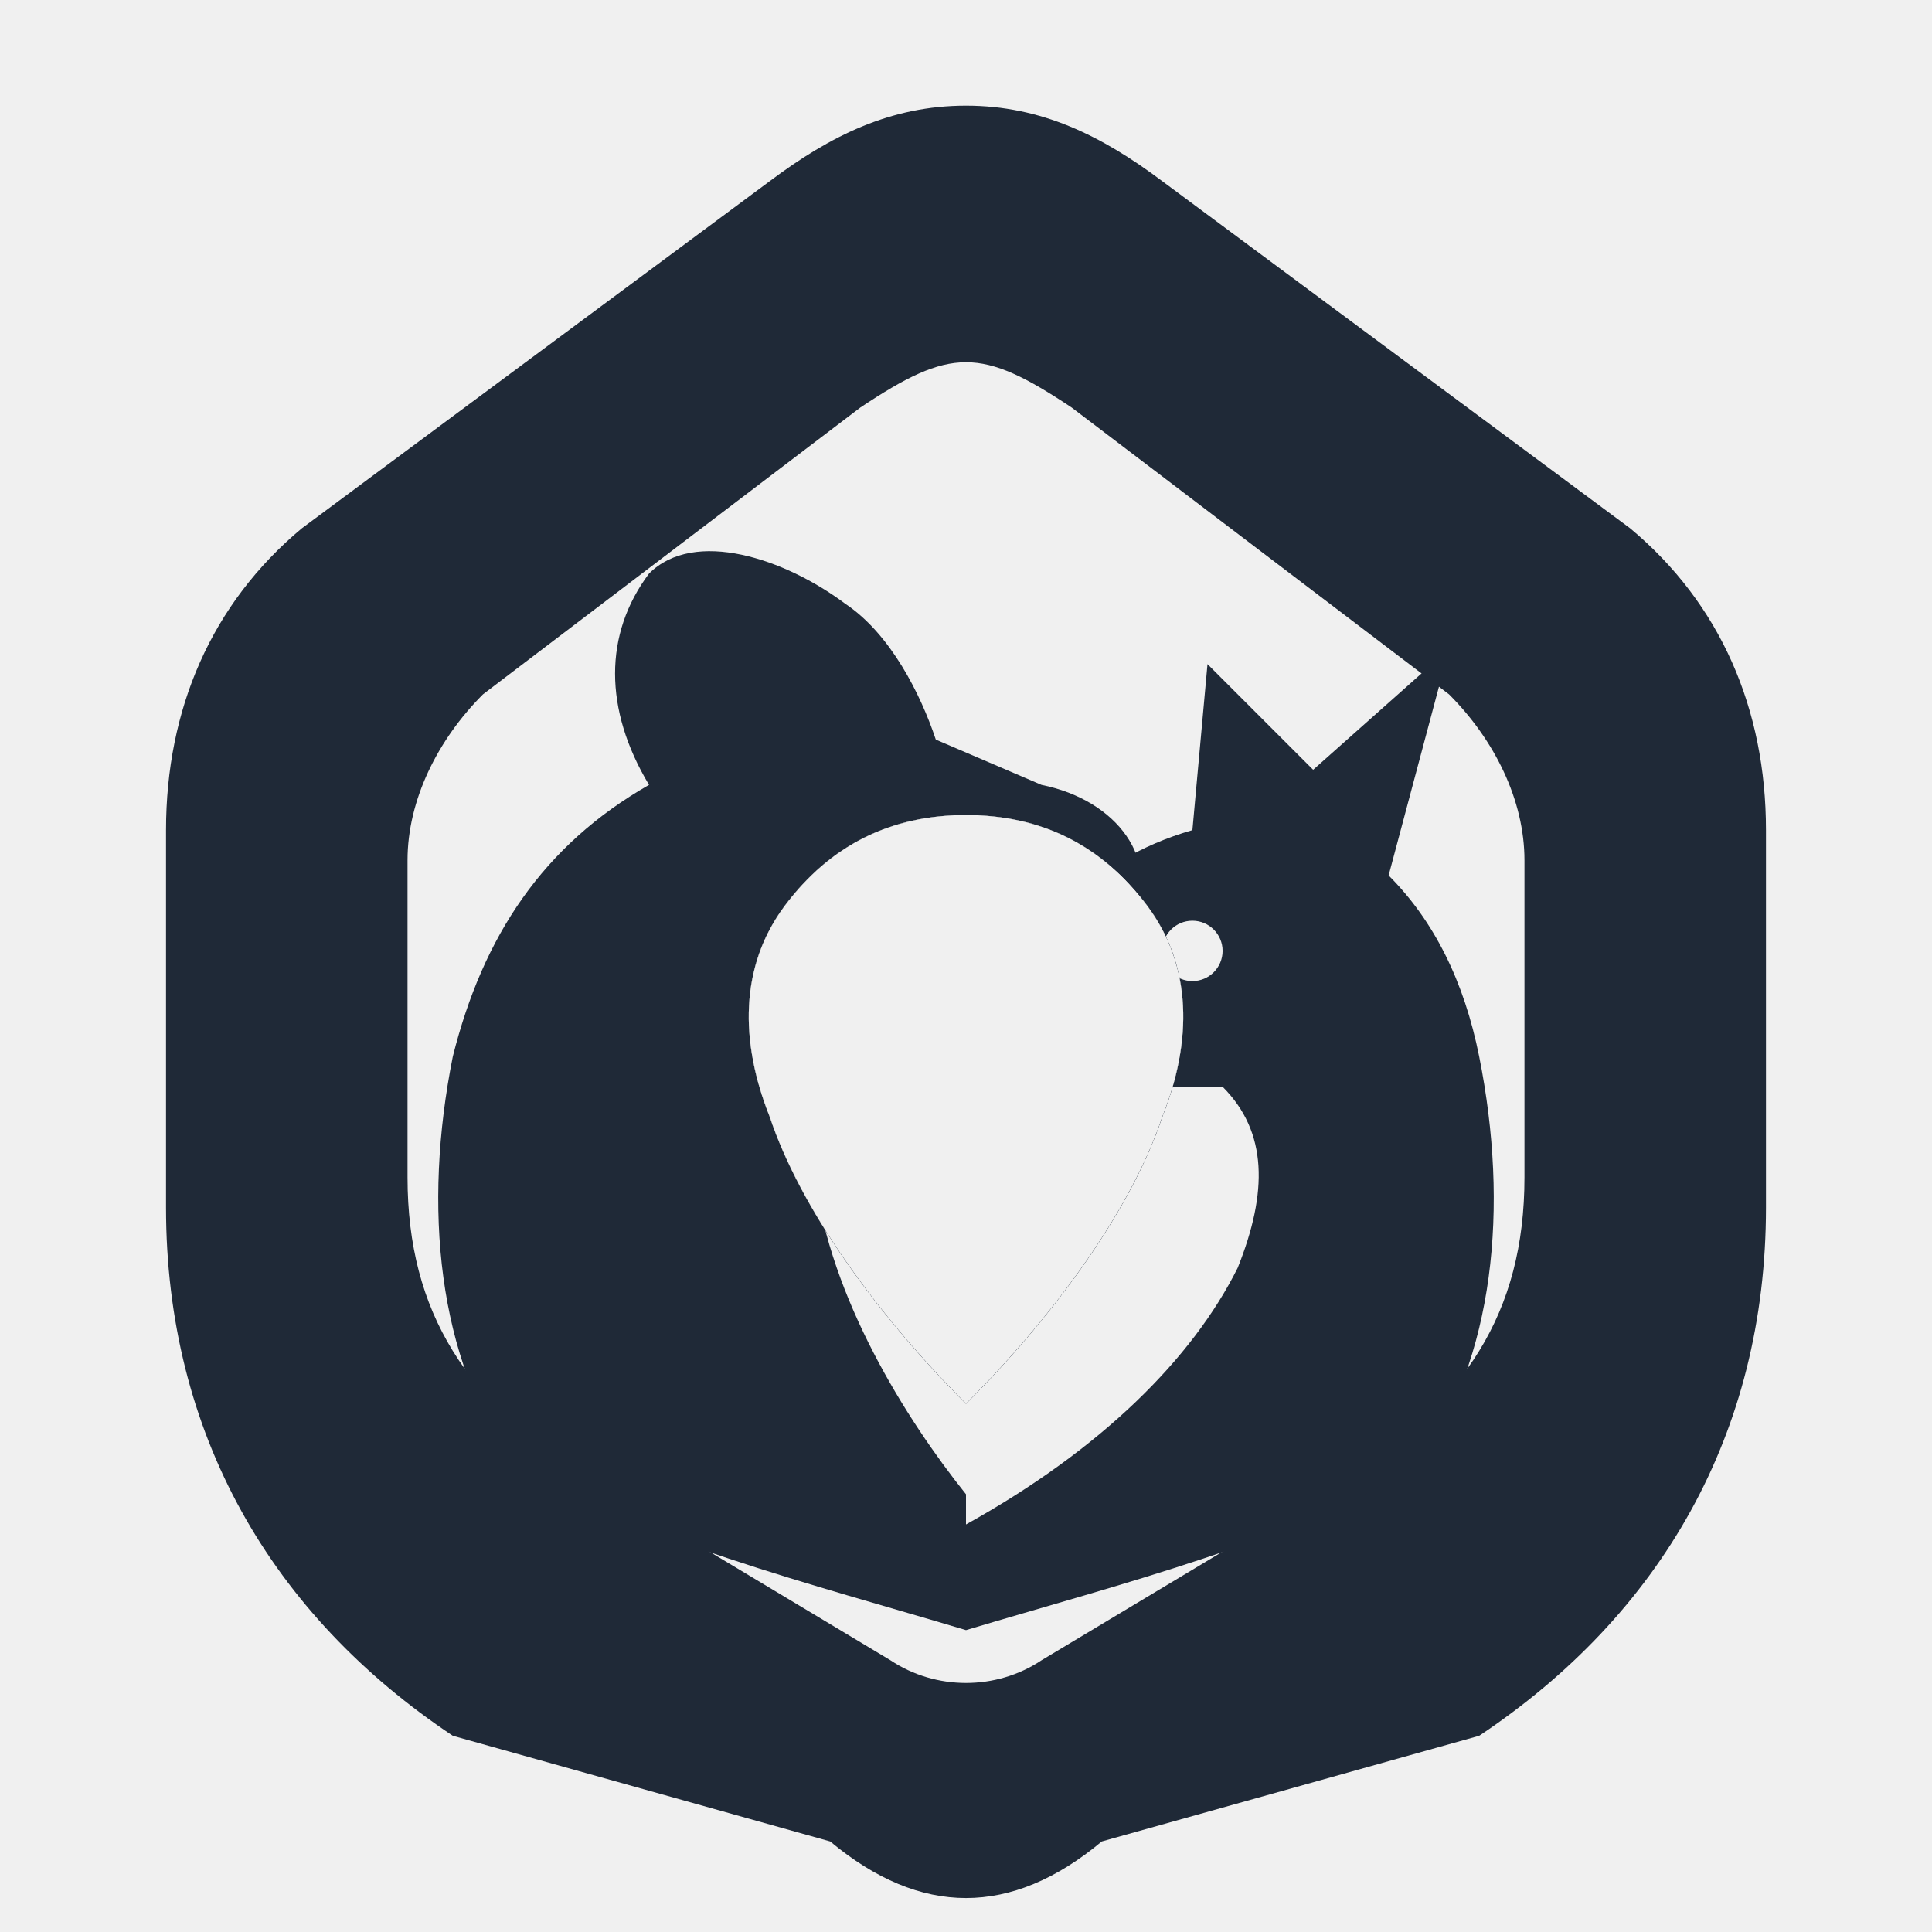
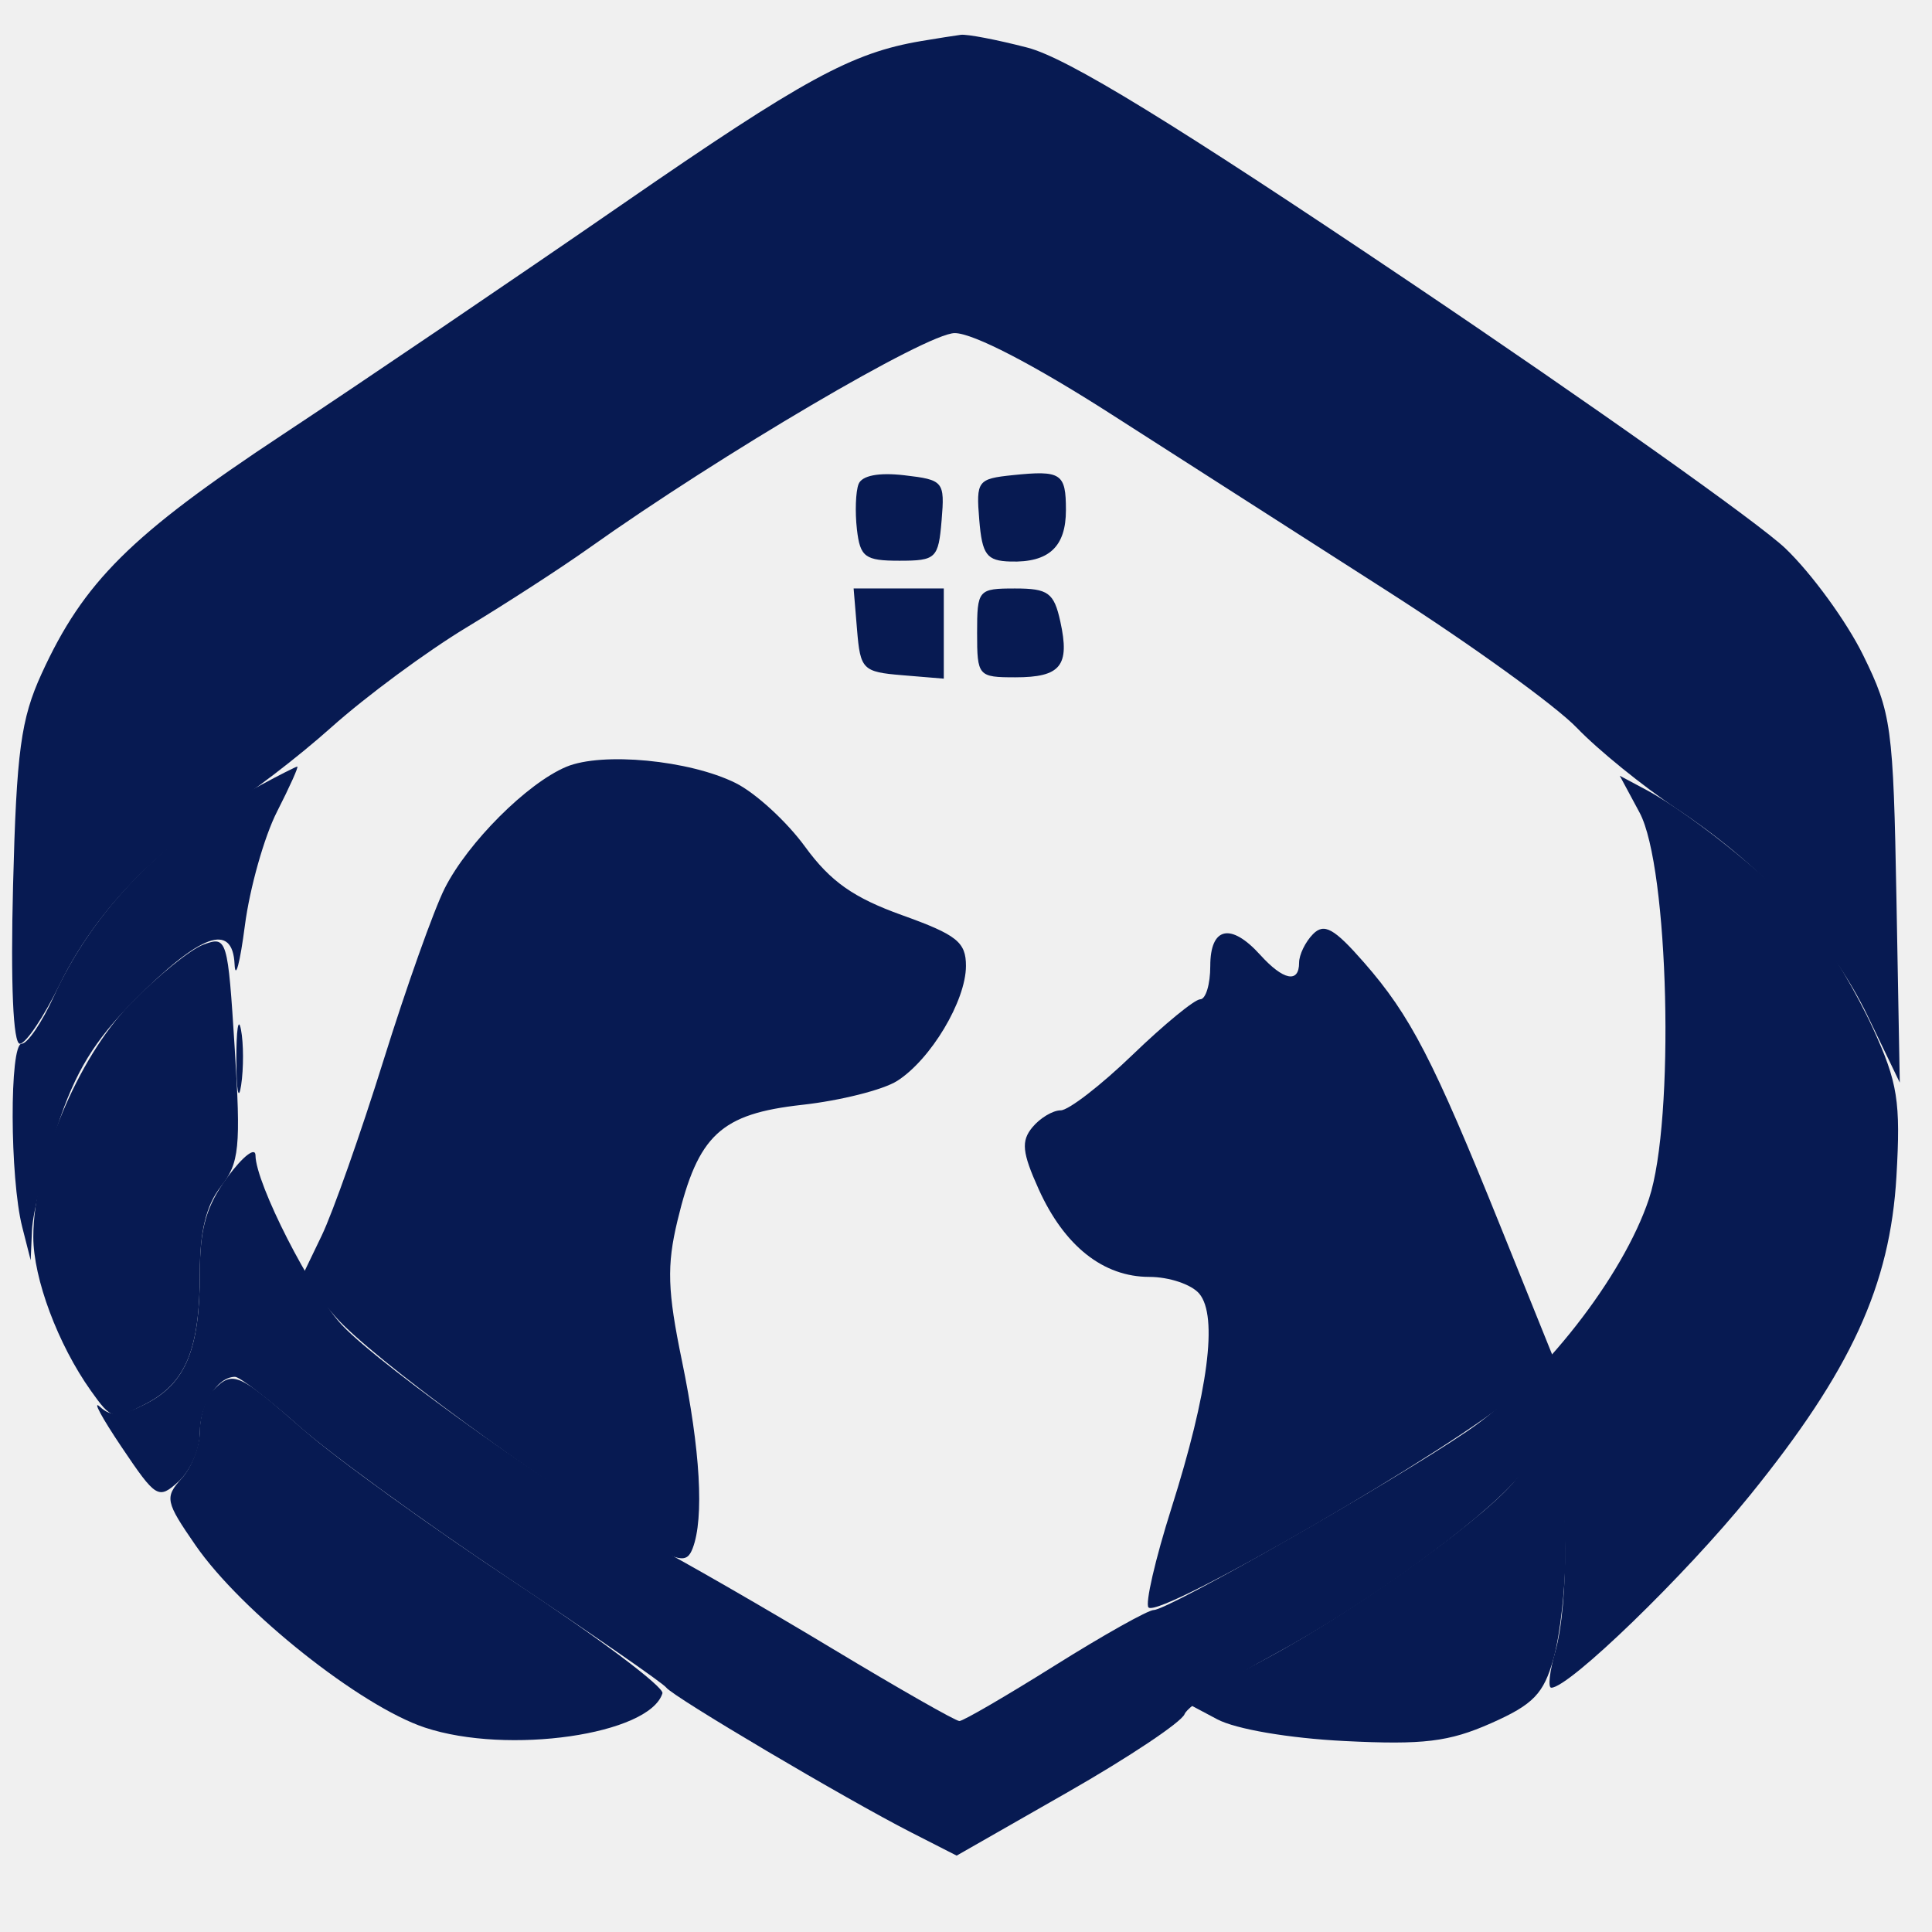
<svg xmlns="http://www.w3.org/2000/svg" viewBox="0 0 128 128" role="img" aria-labelledby="petcare-symbol-dark-title">
-   <defs>
-     <mask id="petcare-heart-cutout">
-       <rect width="128" height="128" fill="#fff" />
-       <path fill="#000" d="M64 54C59 54 55 56 52 60C49 64 49 69 51 74C53 80 58 87 64 93C70 87 75 80 77 74C79 69 79 64 76 60C73 56 69 54 64 54Z" />
-     </mask>
-   </defs>
-   <g mask="url(#petcare-heart-cutout)">
-     <path fill="#1F2937" fill-rule="evenodd" d="M64 7C69 7 73 9 77 12L108 35C114 40 117 47 117 55V80C117 95 110 107 98 115L73 122C67 127 61 127 55 122L30 115C18 107 11 95 11 80V55C11 47 14 40 20 35L51 12C55 9 59 7 64 7ZM64 24C62 24 60 25 57 27L32 46C29 49 27 53 27 57V78C27 87 31 93 39 98L59 110C62 112 66 112 69 110L89 98C97 93 101 87 101 78V57C101 53 99 49 96 46L71 27C68 25 66 24 64 24Z" />
-     <path fill="#1F2937" fill-rule="evenodd" d="M34 97C29 90 28 80 30 70C32 62 36 56 43 52C40 47 40 42 43 38C46 35 52 37 56 40C59 42 61 46 62 49L69 52C74 53 77 57 75 61C74 65 70 67 64 67H59C55 69 53 73 54 78C55 86 60 94 64 99V108C54 105 42 102 34 97ZM64 54C59 54 55 56 52 60C49 64 49 69 51 74C53 80 58 87 64 93C70 87 75 80 77 74C79 69 79 64 76 60C73 56 69 54 64 54ZM61 55A2 2 0 1 0 61 59A2 2 0 1 0 61 55Z" />
-     <path fill="#1F2937" fill-rule="evenodd" d="M94 97C99 90 100 80 98 70C97 65 95 61 92 58L96 43L87 51L80 44L79 55C72 57 68 62 68 66C68 70 71 72 76 72H81C84 75 84 79 82 84C79 90 73 96 64 101V108C74 105 86 102 94 97ZM64 54C59 54 55 56 52 60C49 64 49 69 51 74C53 80 58 87 64 93C70 87 75 80 77 74C79 69 79 64 76 60C73 56 69 54 64 54ZM79 61A2 2 0 1 0 79 65A2 2 0 1 0 79 61Z" />
+   <g transform="scale(0.7356322)" fill="#071A52" fill-rule="evenodd">
+     <path d="M 83 3.692 C 76.711 4.747, 72.418 7.090, 56.031 18.408 C 46.389 25.067, 32.605 34.413, 25.399 39.176 C 11.792 48.170, 7.532 52.400, 3.749 60.670 C 1.877 64.764, 1.485 67.672, 1.176 79.750 C 0.950 88.602, 1.182 94, 1.789 94 C 2.326 94, 3.957 91.564, 5.414 88.586 C 8.434 82.413, 13.842 76.640, 20.014 73 C 22.345 71.625, 26.783 68.238, 29.876 65.473 C 32.969 62.709, 38.425 58.679, 42 56.519 C 45.575 54.359, 50.525 51.153, 53 49.394 C 64.957 40.896, 83.488 30, 85.984 30 C 87.640 30, 93.116 32.839, 100.095 37.315 C 106.368 41.339, 117.582 48.521, 125.016 53.276 C 132.449 58.031, 140.099 63.554, 142.016 65.550 C 143.932 67.545, 147.975 70.823, 151 72.834 C 158.860 78.059, 164.874 84.583, 168.207 91.500 L 171.098 97.500 170.799 81 C 170.516 65.401, 170.352 64.200, 167.796 59 C 166.309 55.975, 163.159 51.650, 160.796 49.388 C 158.433 47.126, 143.227 36.344, 127.004 25.428 C 105.707 11.097, 96.125 5.221, 92.536 4.290 C 89.801 3.580, 87.100 3.061, 86.532 3.136 C 85.964 3.211, 84.375 3.461, 83 3.692 M 77.322 43.604 C 77.063 44.279, 76.997 46.107, 77.175 47.666 C 77.463 50.176, 77.900 50.500, 81 50.500 C 84.302 50.500, 84.517 50.295, 84.803 46.866 C 85.096 43.358, 84.979 43.216, 81.450 42.804 C 79.136 42.534, 77.619 42.828, 77.322 43.604 M 91.194 42.794 C 88.046 43.119, 87.902 43.312, 88.194 46.818 C 88.456 49.973, 88.858 50.510, 91 50.573 C 94.461 50.675, 96 49.248, 96 45.937 C 96 42.622, 95.572 42.341, 91.194 42.794 M 77.190 56.750 C 77.483 60.296, 77.704 60.517, 81.250 60.810 L 85 61.121 85 57.060 L 85 53 80.940 53 L 76.879 53 77.190 56.750 M 88 57 C 88 60.892, 88.093 61, 91.441 61 C 95.533 61, 96.370 59.962, 95.495 55.976 C 94.925 53.382, 94.402 53, 91.421 53 C 88.097 53, 88 53.113, 88 57 M 51 69.061 C 47.477 70.539, 42.144 75.869, 40.054 80 C 39.080 81.925, 36.598 88.900, 34.539 95.500 C 32.479 102.100, 29.972 109.207, 28.966 111.294 L 27.139 115.088 30.239 118.619 C 33.407 122.227, 48.801 133.530, 57.133 138.364 C 61.164 140.703, 61.846 140.844, 62.383 139.445 C 63.426 136.725, 63.074 130.570, 61.415 122.547 C 60.115 116.261, 60.042 113.994, 61.011 109.952 C 62.868 102.214, 64.907 100.318, 72.245 99.504 C 75.685 99.123, 79.534 98.154, 80.798 97.351 C 83.823 95.429, 86.992 90.135, 86.996 86.994 C 86.999 84.847, 86.174 84.191, 81.250 82.425 C 76.859 80.850, 74.791 79.390, 72.500 76.249 C 70.850 73.986, 68.037 71.408, 66.249 70.520 C 62.099 68.459, 54.230 67.706, 51 69.061 M 118.250 84.130 C 117.563 84.829, 117 85.985, 117 86.700 C 117 88.582, 115.579 88.297, 113.500 86 C 110.848 83.069, 109 83.480, 109 87 C 109 88.650, 108.592 90, 108.094 90 C 107.595 90, 104.853 92.250, 102 95 C 99.147 97.750, 96.235 100, 95.529 100 C 94.823 100, 93.676 100.685, 92.981 101.523 C 91.950 102.765, 92.054 103.793, 93.543 107.096 C 95.853 112.217, 99.362 115, 103.512 115 C 105.296 115, 107.322 115.683, 108.015 116.518 C 109.706 118.556, 108.821 125.350, 105.497 135.844 C 104.043 140.433, 103.117 144.450, 103.438 144.771 C 104.474 145.807, 131.300 130.229, 136.609 125.509 L 139.994 122.500 135.156 110.500 C 129.089 95.448, 127.030 91.466, 122.842 86.680 C 120.150 83.604, 119.257 83.107, 118.250 84.130 M 18.322 85.072 C 17.124 85.518, 14.149 87.934, 11.712 90.442 C 6.984 95.307, 3 104.890, 3 111.399 C 3 115.142, 5.221 121.082, 8.178 125.243 C 10.063 127.897, 10.223 127.936, 13.106 126.445 C 16.744 124.564, 18 121.515, 18 114.570 C 18 110.891, 18.577 108.536, 19.886 106.872 C 21.560 104.743, 21.701 103.342, 21.136 94.368 C 20.516 84.515, 20.445 84.282, 18.322 85.072 M 19.200 125.200 C 18.540 125.860, 18 127.512, 18 128.871 C 18 130.230, 17.260 132.160, 16.356 133.159 C 14.818 134.858, 14.899 135.248, 17.606 139.165 C 21.727 145.131, 32.455 153.658, 38.267 155.589 C 45.736 158.070, 58.510 156.225, 59.661 152.500 C 59.831 151.950, 53.852 147.458, 46.375 142.517 C 38.898 137.577, 30.328 131.390, 27.332 128.767 C 21.422 123.596, 20.992 123.408, 19.200 125.200 M 136.720 132.989 C 134.524 136.125, 122.653 144.730, 114.337 149.216 L 106.746 153.311 109.623 154.841 C 111.298 155.732, 116.092 156.551, 121.096 156.801 C 128.190 157.155, 130.492 156.876, 134.275 155.203 C 138.105 153.508, 139.033 152.545, 139.923 149.338 C 140.509 147.227, 140.991 142.949, 140.994 139.832 C 141.003 131.208, 139.572 128.917, 136.720 132.989" />
+     <path d="M 23.500 70.695 C 14.847 75.353, 8.396 81.941, 4.841 89.750 C 3.777 92.088, 2.477 94, 1.953 94 C 0.845 94, 0.879 106.094, 2 110.500 L 2.763 113.500 2.882 110.771 C 2.947 109.270, 3.971 105.086, 5.157 101.472 C 6.783 96.518, 8.493 93.716, 12.111 90.080 C 18.073 84.086, 20.946 83.055, 21.127 86.844 C 21.197 88.305, 21.614 86.733, 22.055 83.351 C 22.496 79.968, 23.798 75.356, 24.949 73.101 C 26.099 70.845, 26.919 69.018, 26.770 69.040 C 26.622 69.062, 25.150 69.807, 23.500 70.695 M 147.663 73.182 C 150.303 78.089, 150.860 100.896, 148.512 107.964 C 146.183 114.976, 138.852 124.349, 132.134 128.902 C 125.263 133.560, 105.208 145, 103.914 145 C 103.399 145, 99.388 147.250, 95 150 C 90.612 152.750, 86.744 155, 86.405 155 C 86.066 155, 80.947 152.083, 75.030 148.518 C 69.113 144.953, 61.756 140.713, 58.682 139.095 C 51.707 135.427, 34.406 123.171, 30.813 119.354 C 28.030 116.398, 23.027 106.589, 23.010 104.056 C 23.004 103.261, 21.875 104.136, 20.500 106 C 18.582 108.599, 18 110.609, 18 114.629 C 18 121.476, 16.737 124.567, 13.192 126.401 C 10.934 127.569, 10.013 127.634, 9.001 126.699 C 8.288 126.039, 9.164 127.668, 10.947 130.319 C 14.065 134.951, 14.264 135.071, 16.095 133.414 C 17.143 132.466, 18 130.500, 18 129.045 C 18 126.500, 19.569 124, 21.167 124 C 21.588 124, 24.193 126.007, 26.955 128.460 C 29.717 130.913, 38.170 137.053, 45.738 142.104 C 53.307 147.155, 59.725 151.600, 60 151.982 C 60.596 152.809, 76.213 162.048, 82.052 165.026 L 86.158 167.121 96.171 161.402 C 101.678 158.257, 106.410 155.096, 106.685 154.378 C 106.960 153.661, 110.552 151.258, 114.667 149.038 C 122.874 144.611, 133.244 137.108, 136.726 133.077 C 138.617 130.888, 139.105 130.726, 139.961 132 C 141.232 133.891, 141.301 144.464, 140.070 148.757 C 139.558 150.540, 139.397 152, 139.712 152 C 141.320 152, 151.743 141.908, 157.583 134.696 C 166.712 123.423, 170.228 115.770, 170.798 105.934 C 171.187 99.213, 170.914 97.493, 168.695 92.644 C 167.292 89.581, 164.875 85.464, 163.322 83.495 C 160.513 79.931, 152.591 73.441, 148.189 71.096 L 145.879 69.865 147.663 73.182 M 21.286 95.500 C 21.294 98.250, 21.488 99.256, 21.718 97.736 C 21.947 96.216, 21.941 93.966, 21.704 92.736 C 21.467 91.506, 21.279 92.750, 21.286 95.500" />
  </g>
</svg>
